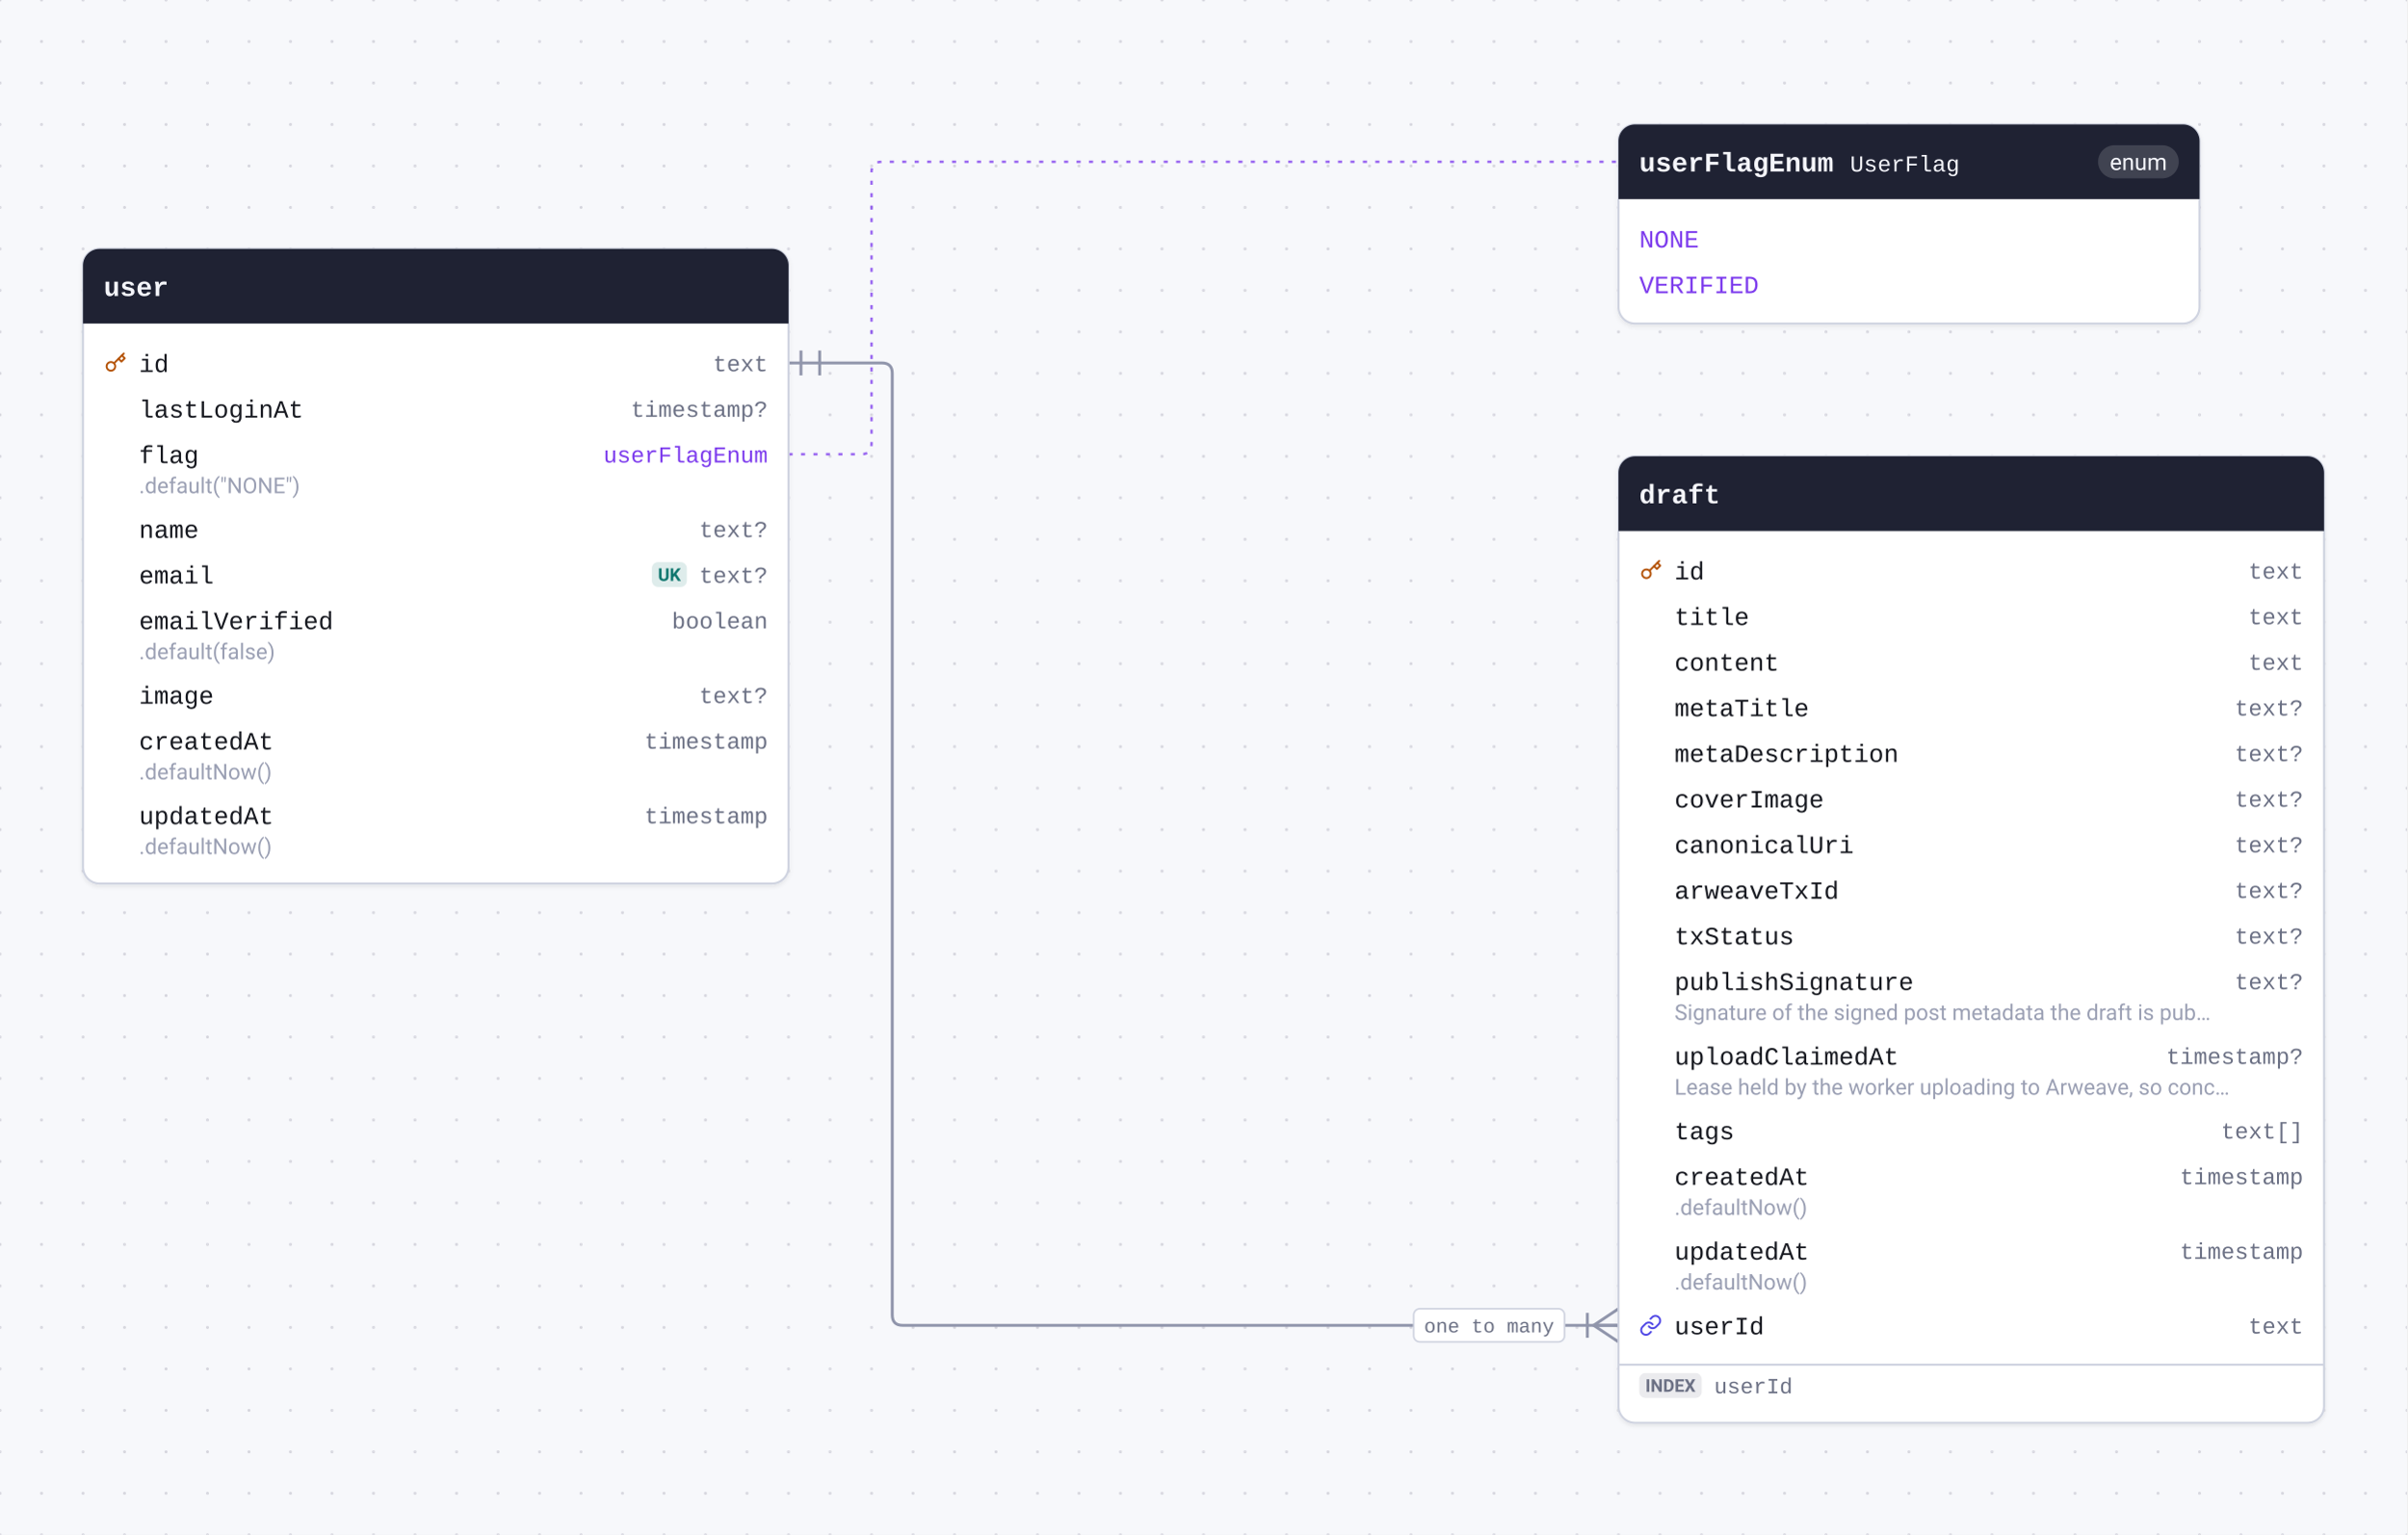
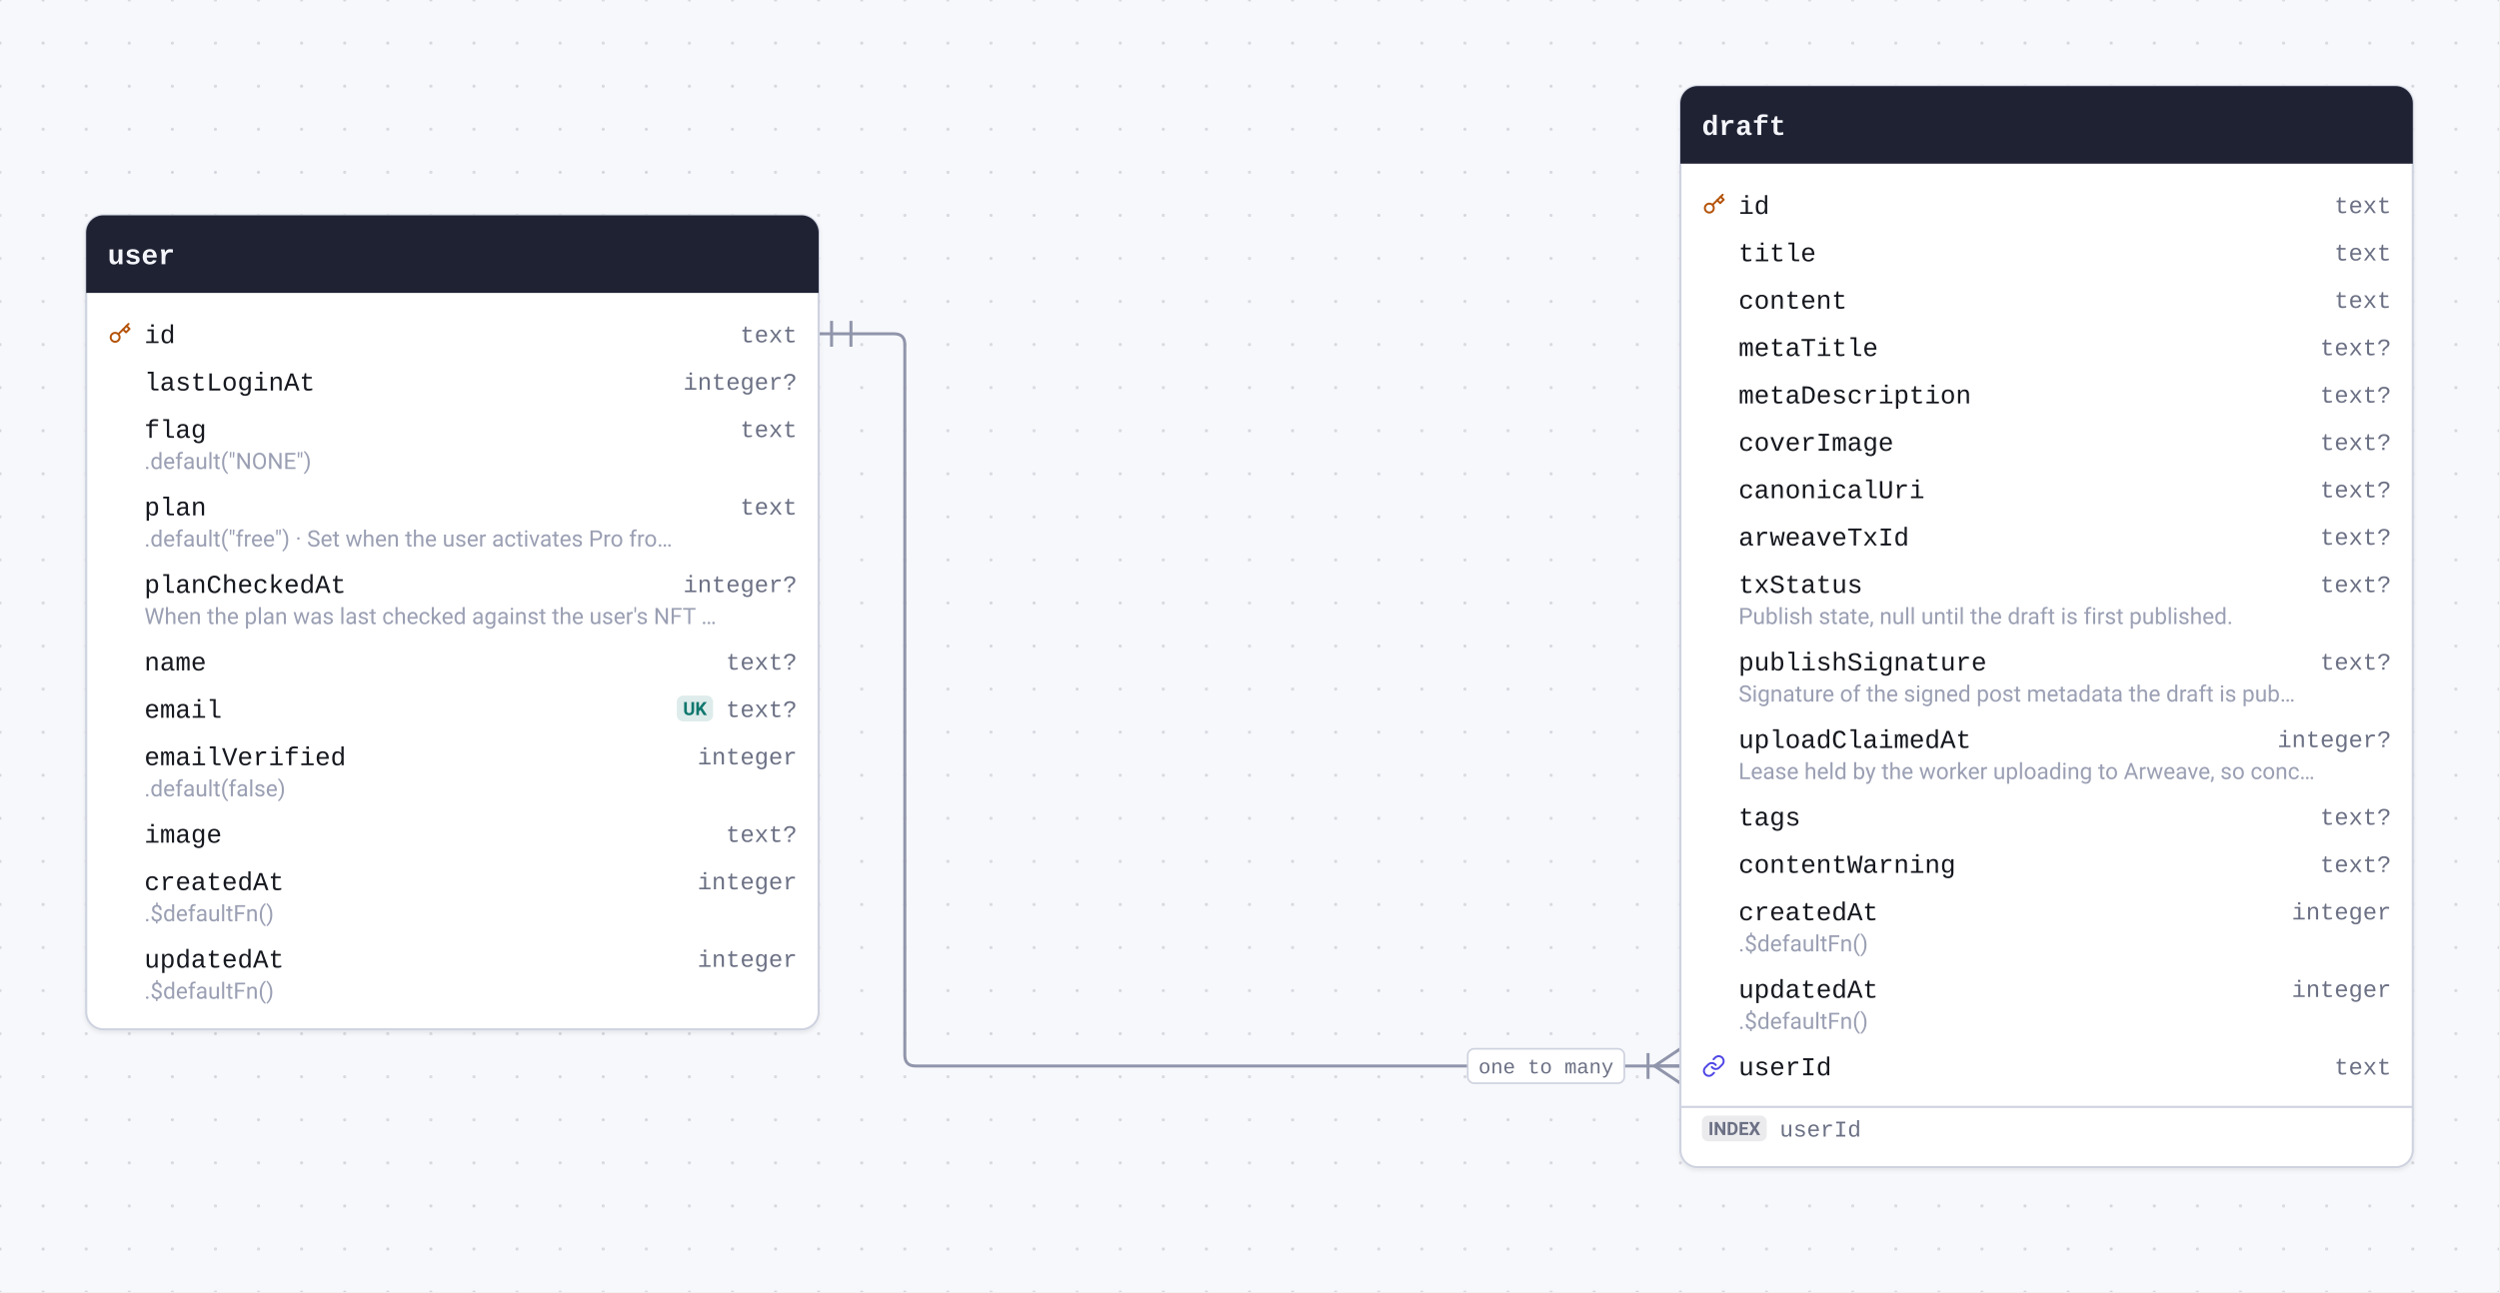
- <svg xmlns="http://www.w3.org/2000/svg" width="1160" height="740" viewBox="0 -20 1160 740">
+ <svg xmlns="http://www.w3.org/2000/svg" width="1160" height="600" viewBox="0 0 1160 600">
  <defs>
    <pattern id="dots" x="-0.7" y="-0.7" width="20" height="20" patternUnits="userSpaceOnUse">
      <circle cx="0.7" cy="0.7" r="0.7" fill="#d4d4dc" />
    </pattern>
    <filter id="node-shadow" x="-5%" y="-5%" width="110%" height="115%">
      <feDropShadow dx="0" dy="1" stdDeviation="1" flood-color="#000000" flood-opacity="0.08" />
    </filter>
  </defs>
-   <rect x="0" y="-20" width="1160" height="740" fill="#f7f8fb" />
-   <rect x="0" y="-20" width="1160" height="740" fill="url(#dots)" />
-   <g class="enum-edge">
-     <path d="M380 199L400 199L 415,199Q 420,199 420,194L 420,63Q 420,58 425,58L760 58L780 58" fill="none" stroke="#7c3aed" stroke-width="1.2" stroke-dasharray="2 4" opacity="0.75" />
-   </g>
+   <rect x="0" y="0" width="1160" height="600" fill="#f7f8fb" />
+   <rect x="0" y="0" width="1160" height="600" fill="url(#dots)" />
  <g class="relation-edge">
-     <path d="M380 155L400 155L 425,155Q 430,155 430,160L 430,614Q 430,619 435,619L760 619L780 619" fill="none" stroke="#9095ab" stroke-width="1.4" />
+     <path d="M380 155L400 155L 415,155Q 420,155 420,160L 420,490Q 420,495 425,495L760 495L780 495" fill="none" stroke="#9095ab" stroke-width="1.4" />
    <g transform="translate(380 155) scale(-1 1)" fill="none" stroke="#9095ab" stroke-width="1.4">
      <path d="M-6 -6 L-6 6" />
      <path d="M-15 -6 L-15 6" />
    </g>
-     <g transform="translate(780 619)" fill="none" stroke="#9095ab" stroke-width="1.4">
+     <g transform="translate(780 495)" fill="none" stroke="#9095ab" stroke-width="1.4">
      <path d="M0 -8 L-12 0 L0 8 M-12 0 L0 0" />
      <path d="M-15 -6 L-15 6" />
    </g>
  </g>
  <g class="model-node">
    <clipPath id="node-clip-0">
-       <rect x="40" y="100" width="340" height="306" rx="8" />
+       <rect x="40" y="100" width="340" height="378" rx="8" />
    </clipPath>
-     <rect x="40" y="100" width="340" height="306" rx="8" fill="#ffffff" stroke="#cfd3e0" filter="url(#node-shadow)" />
+     <rect x="40" y="100" width="340" height="378" rx="8" fill="#ffffff" stroke="#cfd3e0" filter="url(#node-shadow)" />
    <rect x="40" y="100" width="340" height="36" fill="#1f2233" clip-path="url(#node-clip-0)" />
    <text x="50" y="122.68" font-family="ui-monospace, SF Mono, Menlo, Consolas, Liberation Mono, DejaVu Sans Mono, monospace" font-size="13" font-weight="700" fill="#f4f5fa">user</text>
    <g transform="translate(50 149.5) scale(0.46)" fill="none" stroke="#b45309" stroke-width="2" stroke-linecap="round" stroke-linejoin="round">
      <circle cx="7.5" cy="15.5" r="4.5" />
      <path d="m21 2-9.6 9.6" />
      <path d="m15.5 7.5 3 3L22 7l-3-3" />
    </g>
    <text x="67" y="159.32" font-family="ui-monospace, SF Mono, Menlo, Consolas, Liberation Mono, DejaVu Sans Mono, monospace" font-size="12" fill="#16181f">id</text>
    <text x="370" y="158.96" font-family="ui-monospace, SF Mono, Menlo, Consolas, Liberation Mono, DejaVu Sans Mono, monospace" font-size="11" text-anchor="end" fill="#6b7084">text</text>
    <text x="67" y="181.32" font-family="ui-monospace, SF Mono, Menlo, Consolas, Liberation Mono, DejaVu Sans Mono, monospace" font-size="12" fill="#16181f">lastLoginAt</text>
-     <text x="370" y="180.96" font-family="ui-monospace, SF Mono, Menlo, Consolas, Liberation Mono, DejaVu Sans Mono, monospace" font-size="11" text-anchor="end" fill="#6b7084">timestamp?</text>
+     <text x="370" y="180.96" font-family="ui-monospace, SF Mono, Menlo, Consolas, Liberation Mono, DejaVu Sans Mono, monospace" font-size="11" text-anchor="end" fill="#6b7084">integer?</text>
    <text x="67" y="203.32" font-family="ui-monospace, SF Mono, Menlo, Consolas, Liberation Mono, DejaVu Sans Mono, monospace" font-size="12" fill="#16181f">flag</text>
-     <text x="370" y="202.96" font-family="ui-monospace, SF Mono, Menlo, Consolas, Liberation Mono, DejaVu Sans Mono, monospace" font-size="11" text-anchor="end" fill="#7c3aed">userFlagEnum</text>
+     <text x="370" y="202.96" font-family="ui-monospace, SF Mono, Menlo, Consolas, Liberation Mono, DejaVu Sans Mono, monospace" font-size="11" text-anchor="end" fill="#6b7084">text</text>
    <text x="67" y="217.78" font-family="ui-sans-serif, -apple-system, Segoe UI, Roboto, Helvetica Neue, Arial, DejaVu Sans, sans-serif" font-size="10.5" fill="#9a9fb3">.default("NONE")</text>
-     <text x="67" y="239.32" font-family="ui-monospace, SF Mono, Menlo, Consolas, Liberation Mono, DejaVu Sans Mono, monospace" font-size="12" fill="#16181f">name</text>
-     <text x="370" y="238.96" font-family="ui-monospace, SF Mono, Menlo, Consolas, Liberation Mono, DejaVu Sans Mono, monospace" font-size="11" text-anchor="end" fill="#6b7084">text?</text>
-     <rect x="314.16" y="251" width="16.84" height="12" rx="3" fill="#0f766e" fill-opacity="0.14" />
-     <text x="322.58" y="260.06" font-family="ui-sans-serif, -apple-system, Segoe UI, Roboto, Helvetica Neue, Arial, DejaVu Sans, sans-serif" font-size="8.5" font-weight="600" text-anchor="middle" fill="#0f766e">UK</text>
-     <text x="67" y="261.32" font-family="ui-monospace, SF Mono, Menlo, Consolas, Liberation Mono, DejaVu Sans Mono, monospace" font-size="12" fill="#16181f">email</text>
-     <text x="370" y="260.96" font-family="ui-monospace, SF Mono, Menlo, Consolas, Liberation Mono, DejaVu Sans Mono, monospace" font-size="11" text-anchor="end" fill="#6b7084">text?</text>
-     <text x="67" y="283.32" font-family="ui-monospace, SF Mono, Menlo, Consolas, Liberation Mono, DejaVu Sans Mono, monospace" font-size="12" fill="#16181f">emailVerified</text>
-     <text x="370" y="282.96" font-family="ui-monospace, SF Mono, Menlo, Consolas, Liberation Mono, DejaVu Sans Mono, monospace" font-size="11" text-anchor="end" fill="#6b7084">boolean</text>
-     <text x="67" y="297.78" font-family="ui-sans-serif, -apple-system, Segoe UI, Roboto, Helvetica Neue, Arial, DejaVu Sans, sans-serif" font-size="10.5" fill="#9a9fb3">.default(false)</text>
-     <text x="67" y="319.32" font-family="ui-monospace, SF Mono, Menlo, Consolas, Liberation Mono, DejaVu Sans Mono, monospace" font-size="12" fill="#16181f">image</text>
-     <text x="370" y="318.96" font-family="ui-monospace, SF Mono, Menlo, Consolas, Liberation Mono, DejaVu Sans Mono, monospace" font-size="11" text-anchor="end" fill="#6b7084">text?</text>
-     <text x="67" y="341.32" font-family="ui-monospace, SF Mono, Menlo, Consolas, Liberation Mono, DejaVu Sans Mono, monospace" font-size="12" fill="#16181f">createdAt</text>
-     <text x="370" y="340.96" font-family="ui-monospace, SF Mono, Menlo, Consolas, Liberation Mono, DejaVu Sans Mono, monospace" font-size="11" text-anchor="end" fill="#6b7084">timestamp</text>
-     <text x="67" y="355.78" font-family="ui-sans-serif, -apple-system, Segoe UI, Roboto, Helvetica Neue, Arial, DejaVu Sans, sans-serif" font-size="10.5" fill="#9a9fb3">.defaultNow()</text>
-     <text x="67" y="377.32" font-family="ui-monospace, SF Mono, Menlo, Consolas, Liberation Mono, DejaVu Sans Mono, monospace" font-size="12" fill="#16181f">updatedAt</text>
-     <text x="370" y="376.96" font-family="ui-monospace, SF Mono, Menlo, Consolas, Liberation Mono, DejaVu Sans Mono, monospace" font-size="11" text-anchor="end" fill="#6b7084">timestamp</text>
-     <text x="67" y="391.78" font-family="ui-sans-serif, -apple-system, Segoe UI, Roboto, Helvetica Neue, Arial, DejaVu Sans, sans-serif" font-size="10.5" fill="#9a9fb3">.defaultNow()</text>
+     <text x="67" y="239.32" font-family="ui-monospace, SF Mono, Menlo, Consolas, Liberation Mono, DejaVu Sans Mono, monospace" font-size="12" fill="#16181f">plan</text>
+     <text x="370" y="238.96" font-family="ui-monospace, SF Mono, Menlo, Consolas, Liberation Mono, DejaVu Sans Mono, monospace" font-size="11" text-anchor="end" fill="#6b7084">text</text>
+     <text x="67" y="253.78" font-family="ui-sans-serif, -apple-system, Segoe UI, Roboto, Helvetica Neue, Arial, DejaVu Sans, sans-serif" font-size="10.5" fill="#9a9fb3">.default("free") · Set when the user activates Pro fro…</text>
+     <text x="67" y="275.32" font-family="ui-monospace, SF Mono, Menlo, Consolas, Liberation Mono, DejaVu Sans Mono, monospace" font-size="12" fill="#16181f">planCheckedAt</text>
+     <text x="370" y="274.96" font-family="ui-monospace, SF Mono, Menlo, Consolas, Liberation Mono, DejaVu Sans Mono, monospace" font-size="11" text-anchor="end" fill="#6b7084">integer?</text>
+     <text x="67" y="289.78" font-family="ui-sans-serif, -apple-system, Segoe UI, Roboto, Helvetica Neue, Arial, DejaVu Sans, sans-serif" font-size="10.5" fill="#9a9fb3">When the plan was last checked against the user's NFT …</text>
+     <text x="67" y="311.32" font-family="ui-monospace, SF Mono, Menlo, Consolas, Liberation Mono, DejaVu Sans Mono, monospace" font-size="12" fill="#16181f">name</text>
+     <text x="370" y="310.96" font-family="ui-monospace, SF Mono, Menlo, Consolas, Liberation Mono, DejaVu Sans Mono, monospace" font-size="11" text-anchor="end" fill="#6b7084">text?</text>
+     <rect x="314.16" y="323" width="16.84" height="12" rx="3" fill="#0f766e" fill-opacity="0.14" />
+     <text x="322.58" y="332.06" font-family="ui-sans-serif, -apple-system, Segoe UI, Roboto, Helvetica Neue, Arial, DejaVu Sans, sans-serif" font-size="8.5" font-weight="600" text-anchor="middle" fill="#0f766e">UK</text>
+     <text x="67" y="333.32" font-family="ui-monospace, SF Mono, Menlo, Consolas, Liberation Mono, DejaVu Sans Mono, monospace" font-size="12" fill="#16181f">email</text>
+     <text x="370" y="332.96" font-family="ui-monospace, SF Mono, Menlo, Consolas, Liberation Mono, DejaVu Sans Mono, monospace" font-size="11" text-anchor="end" fill="#6b7084">text?</text>
+     <text x="67" y="355.32" font-family="ui-monospace, SF Mono, Menlo, Consolas, Liberation Mono, DejaVu Sans Mono, monospace" font-size="12" fill="#16181f">emailVerified</text>
+     <text x="370" y="354.96" font-family="ui-monospace, SF Mono, Menlo, Consolas, Liberation Mono, DejaVu Sans Mono, monospace" font-size="11" text-anchor="end" fill="#6b7084">integer</text>
+     <text x="67" y="369.78" font-family="ui-sans-serif, -apple-system, Segoe UI, Roboto, Helvetica Neue, Arial, DejaVu Sans, sans-serif" font-size="10.5" fill="#9a9fb3">.default(false)</text>
+     <text x="67" y="391.32" font-family="ui-monospace, SF Mono, Menlo, Consolas, Liberation Mono, DejaVu Sans Mono, monospace" font-size="12" fill="#16181f">image</text>
+     <text x="370" y="390.96" font-family="ui-monospace, SF Mono, Menlo, Consolas, Liberation Mono, DejaVu Sans Mono, monospace" font-size="11" text-anchor="end" fill="#6b7084">text?</text>
+     <text x="67" y="413.32" font-family="ui-monospace, SF Mono, Menlo, Consolas, Liberation Mono, DejaVu Sans Mono, monospace" font-size="12" fill="#16181f">createdAt</text>
+     <text x="370" y="412.96" font-family="ui-monospace, SF Mono, Menlo, Consolas, Liberation Mono, DejaVu Sans Mono, monospace" font-size="11" text-anchor="end" fill="#6b7084">integer</text>
+     <text x="67" y="427.78" font-family="ui-sans-serif, -apple-system, Segoe UI, Roboto, Helvetica Neue, Arial, DejaVu Sans, sans-serif" font-size="10.5" fill="#9a9fb3">.$defaultFn()</text>
+     <text x="67" y="449.32" font-family="ui-monospace, SF Mono, Menlo, Consolas, Liberation Mono, DejaVu Sans Mono, monospace" font-size="12" fill="#16181f">updatedAt</text>
+     <text x="370" y="448.96" font-family="ui-monospace, SF Mono, Menlo, Consolas, Liberation Mono, DejaVu Sans Mono, monospace" font-size="11" text-anchor="end" fill="#6b7084">integer</text>
+     <text x="67" y="463.78" font-family="ui-sans-serif, -apple-system, Segoe UI, Roboto, Helvetica Neue, Arial, DejaVu Sans, sans-serif" font-size="10.5" fill="#9a9fb3">.$defaultFn()</text>
  </g>
  <g class="model-node">
    <clipPath id="node-clip-1">
-       <rect x="780" y="200" width="340" height="466" rx="8" />
+       <rect x="780" y="40" width="340" height="502" rx="8" />
    </clipPath>
-     <rect x="780" y="200" width="340" height="466" rx="8" fill="#ffffff" stroke="#cfd3e0" filter="url(#node-shadow)" />
-     <rect x="780" y="200" width="340" height="36" fill="#1f2233" clip-path="url(#node-clip-1)" />
-     <text x="790" y="222.68" font-family="ui-monospace, SF Mono, Menlo, Consolas, Liberation Mono, DejaVu Sans Mono, monospace" font-size="13" font-weight="700" fill="#f4f5fa">draft</text>
-     <g transform="translate(790 249.5) scale(0.46)" fill="none" stroke="#b45309" stroke-width="2" stroke-linecap="round" stroke-linejoin="round">
+     <rect x="780" y="40" width="340" height="502" rx="8" fill="#ffffff" stroke="#cfd3e0" filter="url(#node-shadow)" />
+     <rect x="780" y="40" width="340" height="36" fill="#1f2233" clip-path="url(#node-clip-1)" />
+     <text x="790" y="62.68" font-family="ui-monospace, SF Mono, Menlo, Consolas, Liberation Mono, DejaVu Sans Mono, monospace" font-size="13" font-weight="700" fill="#f4f5fa">draft</text>
+     <g transform="translate(790 89.5) scale(0.46)" fill="none" stroke="#b45309" stroke-width="2" stroke-linecap="round" stroke-linejoin="round">
      <circle cx="7.5" cy="15.5" r="4.5" />
      <path d="m21 2-9.6 9.6" />
      <path d="m15.5 7.5 3 3L22 7l-3-3" />
    </g>
-     <text x="807" y="259.32" font-family="ui-monospace, SF Mono, Menlo, Consolas, Liberation Mono, DejaVu Sans Mono, monospace" font-size="12" fill="#16181f">id</text>
-     <text x="1110" y="258.96" font-family="ui-monospace, SF Mono, Menlo, Consolas, Liberation Mono, DejaVu Sans Mono, monospace" font-size="11" text-anchor="end" fill="#6b7084">text</text>
-     <text x="807" y="281.32" font-family="ui-monospace, SF Mono, Menlo, Consolas, Liberation Mono, DejaVu Sans Mono, monospace" font-size="12" fill="#16181f">title</text>
-     <text x="1110" y="280.96" font-family="ui-monospace, SF Mono, Menlo, Consolas, Liberation Mono, DejaVu Sans Mono, monospace" font-size="11" text-anchor="end" fill="#6b7084">text</text>
-     <text x="807" y="303.32" font-family="ui-monospace, SF Mono, Menlo, Consolas, Liberation Mono, DejaVu Sans Mono, monospace" font-size="12" fill="#16181f">content</text>
-     <text x="1110" y="302.96" font-family="ui-monospace, SF Mono, Menlo, Consolas, Liberation Mono, DejaVu Sans Mono, monospace" font-size="11" text-anchor="end" fill="#6b7084">text</text>
-     <text x="807" y="325.32" font-family="ui-monospace, SF Mono, Menlo, Consolas, Liberation Mono, DejaVu Sans Mono, monospace" font-size="12" fill="#16181f">metaTitle</text>
-     <text x="1110" y="324.96" font-family="ui-monospace, SF Mono, Menlo, Consolas, Liberation Mono, DejaVu Sans Mono, monospace" font-size="11" text-anchor="end" fill="#6b7084">text?</text>
-     <text x="807" y="347.32" font-family="ui-monospace, SF Mono, Menlo, Consolas, Liberation Mono, DejaVu Sans Mono, monospace" font-size="12" fill="#16181f">metaDescription</text>
-     <text x="1110" y="346.96" font-family="ui-monospace, SF Mono, Menlo, Consolas, Liberation Mono, DejaVu Sans Mono, monospace" font-size="11" text-anchor="end" fill="#6b7084">text?</text>
-     <text x="807" y="369.32" font-family="ui-monospace, SF Mono, Menlo, Consolas, Liberation Mono, DejaVu Sans Mono, monospace" font-size="12" fill="#16181f">coverImage</text>
-     <text x="1110" y="368.96" font-family="ui-monospace, SF Mono, Menlo, Consolas, Liberation Mono, DejaVu Sans Mono, monospace" font-size="11" text-anchor="end" fill="#6b7084">text?</text>
-     <text x="807" y="391.32" font-family="ui-monospace, SF Mono, Menlo, Consolas, Liberation Mono, DejaVu Sans Mono, monospace" font-size="12" fill="#16181f">canonicalUri</text>
-     <text x="1110" y="390.96" font-family="ui-monospace, SF Mono, Menlo, Consolas, Liberation Mono, DejaVu Sans Mono, monospace" font-size="11" text-anchor="end" fill="#6b7084">text?</text>
-     <text x="807" y="413.32" font-family="ui-monospace, SF Mono, Menlo, Consolas, Liberation Mono, DejaVu Sans Mono, monospace" font-size="12" fill="#16181f">arweaveTxId</text>
-     <text x="1110" y="412.96" font-family="ui-monospace, SF Mono, Menlo, Consolas, Liberation Mono, DejaVu Sans Mono, monospace" font-size="11" text-anchor="end" fill="#6b7084">text?</text>
-     <text x="807" y="435.32" font-family="ui-monospace, SF Mono, Menlo, Consolas, Liberation Mono, DejaVu Sans Mono, monospace" font-size="12" fill="#16181f">txStatus</text>
-     <text x="1110" y="434.96" font-family="ui-monospace, SF Mono, Menlo, Consolas, Liberation Mono, DejaVu Sans Mono, monospace" font-size="11" text-anchor="end" fill="#6b7084">text?</text>
-     <text x="807" y="457.32" font-family="ui-monospace, SF Mono, Menlo, Consolas, Liberation Mono, DejaVu Sans Mono, monospace" font-size="12" fill="#16181f">publishSignature</text>
-     <text x="1110" y="456.96" font-family="ui-monospace, SF Mono, Menlo, Consolas, Liberation Mono, DejaVu Sans Mono, monospace" font-size="11" text-anchor="end" fill="#6b7084">text?</text>
-     <text x="807" y="471.78" font-family="ui-sans-serif, -apple-system, Segoe UI, Roboto, Helvetica Neue, Arial, DejaVu Sans, sans-serif" font-size="10.5" fill="#9a9fb3">Signature of the signed post metadata the draft is pub…</text>
-     <text x="807" y="493.32" font-family="ui-monospace, SF Mono, Menlo, Consolas, Liberation Mono, DejaVu Sans Mono, monospace" font-size="12" fill="#16181f">uploadClaimedAt</text>
-     <text x="1110" y="492.96" font-family="ui-monospace, SF Mono, Menlo, Consolas, Liberation Mono, DejaVu Sans Mono, monospace" font-size="11" text-anchor="end" fill="#6b7084">timestamp?</text>
-     <text x="807" y="507.78" font-family="ui-sans-serif, -apple-system, Segoe UI, Roboto, Helvetica Neue, Arial, DejaVu Sans, sans-serif" font-size="10.5" fill="#9a9fb3">Lease held by the worker uploading to Arweave, so conc…</text>
-     <text x="807" y="529.32" font-family="ui-monospace, SF Mono, Menlo, Consolas, Liberation Mono, DejaVu Sans Mono, monospace" font-size="12" fill="#16181f">tags</text>
-     <text x="1110" y="528.96" font-family="ui-monospace, SF Mono, Menlo, Consolas, Liberation Mono, DejaVu Sans Mono, monospace" font-size="11" text-anchor="end" fill="#6b7084">text[]</text>
-     <text x="807" y="551.32" font-family="ui-monospace, SF Mono, Menlo, Consolas, Liberation Mono, DejaVu Sans Mono, monospace" font-size="12" fill="#16181f">createdAt</text>
-     <text x="1110" y="550.96" font-family="ui-monospace, SF Mono, Menlo, Consolas, Liberation Mono, DejaVu Sans Mono, monospace" font-size="11" text-anchor="end" fill="#6b7084">timestamp</text>
-     <text x="807" y="565.78" font-family="ui-sans-serif, -apple-system, Segoe UI, Roboto, Helvetica Neue, Arial, DejaVu Sans, sans-serif" font-size="10.5" fill="#9a9fb3">.defaultNow()</text>
-     <text x="807" y="587.32" font-family="ui-monospace, SF Mono, Menlo, Consolas, Liberation Mono, DejaVu Sans Mono, monospace" font-size="12" fill="#16181f">updatedAt</text>
-     <text x="1110" y="586.96" font-family="ui-monospace, SF Mono, Menlo, Consolas, Liberation Mono, DejaVu Sans Mono, monospace" font-size="11" text-anchor="end" fill="#6b7084">timestamp</text>
-     <text x="807" y="601.78" font-family="ui-sans-serif, -apple-system, Segoe UI, Roboto, Helvetica Neue, Arial, DejaVu Sans, sans-serif" font-size="10.5" fill="#9a9fb3">.defaultNow()</text>
-     <g transform="translate(790 613.5) scale(0.46)" fill="none" stroke="#4f46e5" stroke-width="2" stroke-linecap="round" stroke-linejoin="round">
+     <text x="807" y="99.32" font-family="ui-monospace, SF Mono, Menlo, Consolas, Liberation Mono, DejaVu Sans Mono, monospace" font-size="12" fill="#16181f">id</text>
+     <text x="1110" y="98.96" font-family="ui-monospace, SF Mono, Menlo, Consolas, Liberation Mono, DejaVu Sans Mono, monospace" font-size="11" text-anchor="end" fill="#6b7084">text</text>
+     <text x="807" y="121.32" font-family="ui-monospace, SF Mono, Menlo, Consolas, Liberation Mono, DejaVu Sans Mono, monospace" font-size="12" fill="#16181f">title</text>
+     <text x="1110" y="120.96" font-family="ui-monospace, SF Mono, Menlo, Consolas, Liberation Mono, DejaVu Sans Mono, monospace" font-size="11" text-anchor="end" fill="#6b7084">text</text>
+     <text x="807" y="143.32" font-family="ui-monospace, SF Mono, Menlo, Consolas, Liberation Mono, DejaVu Sans Mono, monospace" font-size="12" fill="#16181f">content</text>
+     <text x="1110" y="142.96" font-family="ui-monospace, SF Mono, Menlo, Consolas, Liberation Mono, DejaVu Sans Mono, monospace" font-size="11" text-anchor="end" fill="#6b7084">text</text>
+     <text x="807" y="165.32" font-family="ui-monospace, SF Mono, Menlo, Consolas, Liberation Mono, DejaVu Sans Mono, monospace" font-size="12" fill="#16181f">metaTitle</text>
+     <text x="1110" y="164.96" font-family="ui-monospace, SF Mono, Menlo, Consolas, Liberation Mono, DejaVu Sans Mono, monospace" font-size="11" text-anchor="end" fill="#6b7084">text?</text>
+     <text x="807" y="187.32" font-family="ui-monospace, SF Mono, Menlo, Consolas, Liberation Mono, DejaVu Sans Mono, monospace" font-size="12" fill="#16181f">metaDescription</text>
+     <text x="1110" y="186.96" font-family="ui-monospace, SF Mono, Menlo, Consolas, Liberation Mono, DejaVu Sans Mono, monospace" font-size="11" text-anchor="end" fill="#6b7084">text?</text>
+     <text x="807" y="209.32" font-family="ui-monospace, SF Mono, Menlo, Consolas, Liberation Mono, DejaVu Sans Mono, monospace" font-size="12" fill="#16181f">coverImage</text>
+     <text x="1110" y="208.96" font-family="ui-monospace, SF Mono, Menlo, Consolas, Liberation Mono, DejaVu Sans Mono, monospace" font-size="11" text-anchor="end" fill="#6b7084">text?</text>
+     <text x="807" y="231.32" font-family="ui-monospace, SF Mono, Menlo, Consolas, Liberation Mono, DejaVu Sans Mono, monospace" font-size="12" fill="#16181f">canonicalUri</text>
+     <text x="1110" y="230.96" font-family="ui-monospace, SF Mono, Menlo, Consolas, Liberation Mono, DejaVu Sans Mono, monospace" font-size="11" text-anchor="end" fill="#6b7084">text?</text>
+     <text x="807" y="253.32" font-family="ui-monospace, SF Mono, Menlo, Consolas, Liberation Mono, DejaVu Sans Mono, monospace" font-size="12" fill="#16181f">arweaveTxId</text>
+     <text x="1110" y="252.96" font-family="ui-monospace, SF Mono, Menlo, Consolas, Liberation Mono, DejaVu Sans Mono, monospace" font-size="11" text-anchor="end" fill="#6b7084">text?</text>
+     <text x="807" y="275.32" font-family="ui-monospace, SF Mono, Menlo, Consolas, Liberation Mono, DejaVu Sans Mono, monospace" font-size="12" fill="#16181f">txStatus</text>
+     <text x="1110" y="274.96" font-family="ui-monospace, SF Mono, Menlo, Consolas, Liberation Mono, DejaVu Sans Mono, monospace" font-size="11" text-anchor="end" fill="#6b7084">text?</text>
+     <text x="807" y="289.78" font-family="ui-sans-serif, -apple-system, Segoe UI, Roboto, Helvetica Neue, Arial, DejaVu Sans, sans-serif" font-size="10.5" fill="#9a9fb3">Publish state, null until the draft is first published.</text>
+     <text x="807" y="311.32" font-family="ui-monospace, SF Mono, Menlo, Consolas, Liberation Mono, DejaVu Sans Mono, monospace" font-size="12" fill="#16181f">publishSignature</text>
+     <text x="1110" y="310.96" font-family="ui-monospace, SF Mono, Menlo, Consolas, Liberation Mono, DejaVu Sans Mono, monospace" font-size="11" text-anchor="end" fill="#6b7084">text?</text>
+     <text x="807" y="325.78" font-family="ui-sans-serif, -apple-system, Segoe UI, Roboto, Helvetica Neue, Arial, DejaVu Sans, sans-serif" font-size="10.5" fill="#9a9fb3">Signature of the signed post metadata the draft is pub…</text>
+     <text x="807" y="347.32" font-family="ui-monospace, SF Mono, Menlo, Consolas, Liberation Mono, DejaVu Sans Mono, monospace" font-size="12" fill="#16181f">uploadClaimedAt</text>
+     <text x="1110" y="346.96" font-family="ui-monospace, SF Mono, Menlo, Consolas, Liberation Mono, DejaVu Sans Mono, monospace" font-size="11" text-anchor="end" fill="#6b7084">integer?</text>
+     <text x="807" y="361.78" font-family="ui-sans-serif, -apple-system, Segoe UI, Roboto, Helvetica Neue, Arial, DejaVu Sans, sans-serif" font-size="10.5" fill="#9a9fb3">Lease held by the worker uploading to Arweave, so conc…</text>
+     <text x="807" y="383.32" font-family="ui-monospace, SF Mono, Menlo, Consolas, Liberation Mono, DejaVu Sans Mono, monospace" font-size="12" fill="#16181f">tags</text>
+     <text x="1110" y="382.96" font-family="ui-monospace, SF Mono, Menlo, Consolas, Liberation Mono, DejaVu Sans Mono, monospace" font-size="11" text-anchor="end" fill="#6b7084">text?</text>
+     <text x="807" y="405.32" font-family="ui-monospace, SF Mono, Menlo, Consolas, Liberation Mono, DejaVu Sans Mono, monospace" font-size="12" fill="#16181f">contentWarning</text>
+     <text x="1110" y="404.96" font-family="ui-monospace, SF Mono, Menlo, Consolas, Liberation Mono, DejaVu Sans Mono, monospace" font-size="11" text-anchor="end" fill="#6b7084">text?</text>
+     <text x="807" y="427.32" font-family="ui-monospace, SF Mono, Menlo, Consolas, Liberation Mono, DejaVu Sans Mono, monospace" font-size="12" fill="#16181f">createdAt</text>
+     <text x="1110" y="426.96" font-family="ui-monospace, SF Mono, Menlo, Consolas, Liberation Mono, DejaVu Sans Mono, monospace" font-size="11" text-anchor="end" fill="#6b7084">integer</text>
+     <text x="807" y="441.78" font-family="ui-sans-serif, -apple-system, Segoe UI, Roboto, Helvetica Neue, Arial, DejaVu Sans, sans-serif" font-size="10.5" fill="#9a9fb3">.$defaultFn()</text>
+     <text x="807" y="463.32" font-family="ui-monospace, SF Mono, Menlo, Consolas, Liberation Mono, DejaVu Sans Mono, monospace" font-size="12" fill="#16181f">updatedAt</text>
+     <text x="1110" y="462.96" font-family="ui-monospace, SF Mono, Menlo, Consolas, Liberation Mono, DejaVu Sans Mono, monospace" font-size="11" text-anchor="end" fill="#6b7084">integer</text>
+     <text x="807" y="477.78" font-family="ui-sans-serif, -apple-system, Segoe UI, Roboto, Helvetica Neue, Arial, DejaVu Sans, sans-serif" font-size="10.5" fill="#9a9fb3">.$defaultFn()</text>
+     <g transform="translate(790 489.5) scale(0.46)" fill="none" stroke="#4f46e5" stroke-width="2" stroke-linecap="round" stroke-linejoin="round">
      <path d="M10 13a5 5 0 0 0 7.54.54l3-3a5 5 0 0 0-7.07-7.07l-1.72 1.71" />
      <path d="M14 11a5 5 0 0 0-7.54-.54l-3 3a5 5 0 0 0 7.07 7.07l1.71-1.71" />
    </g>
-     <text x="807" y="623.32" font-family="ui-monospace, SF Mono, Menlo, Consolas, Liberation Mono, DejaVu Sans Mono, monospace" font-size="12" fill="#16181f">userId</text>
-     <text x="1110" y="622.96" font-family="ui-monospace, SF Mono, Menlo, Consolas, Liberation Mono, DejaVu Sans Mono, monospace" font-size="11" text-anchor="end" fill="#6b7084">text</text>
-     <path d="M780 638H1120" stroke="#cfd3e0" stroke-width="1" />
-     <rect x="790" y="642" width="30.1" height="12" rx="3" fill="#6b7084" fill-opacity="0.14" />
-     <text x="805.05" y="651.06" font-family="ui-sans-serif, -apple-system, Segoe UI, Roboto, Helvetica Neue, Arial, DejaVu Sans, sans-serif" font-size="8.5" font-weight="600" text-anchor="middle" fill="#6b7084">INDEX</text>
-     <text x="826.1" y="651.78" font-family="ui-monospace, SF Mono, Menlo, Consolas, Liberation Mono, DejaVu Sans Mono, monospace" font-size="10.5" fill="#6b7084">userId</text>
-   </g>
-   <g class="enum-node">
-     <clipPath id="enum-clip-0">
-       <rect x="780" y="40" width="280" height="96" rx="8" />
-     </clipPath>
-     <rect x="780" y="40" width="280" height="96" rx="8" fill="#ffffff" stroke="#cfd3e0" filter="url(#node-shadow)" />
-     <rect x="780" y="40" width="280" height="36" fill="#1f2233" clip-path="url(#enum-clip-0)" />
-     <text x="790" y="62.68" font-family="ui-monospace, SF Mono, Menlo, Consolas, Liberation Mono, DejaVu Sans Mono, monospace" font-size="13" font-weight="700" fill="#f4f5fa">userFlagEnum<tspan dx="8" font-size="11" font-weight="400" opacity="0.6">UserFlag</tspan>
-     </text>
-     <rect x="1011.12" y="50" width="38.88" height="16" rx="8" fill="#ffffff" opacity="0.15" />
-     <text x="1030.56" y="61.96" font-family="ui-sans-serif, -apple-system, Segoe UI, Roboto, Helvetica Neue, Arial, DejaVu Sans, sans-serif" font-size="11" text-anchor="middle" fill="#f4f5fa">enum</text>
-     <text x="790" y="99.32" font-family="ui-monospace, SF Mono, Menlo, Consolas, Liberation Mono, DejaVu Sans Mono, monospace" font-size="12" fill="#7c3aed">NONE</text>
-     <text x="790" y="121.32" font-family="ui-monospace, SF Mono, Menlo, Consolas, Liberation Mono, DejaVu Sans Mono, monospace" font-size="12" fill="#7c3aed">VERIFIED</text>
+     <text x="807" y="499.32" font-family="ui-monospace, SF Mono, Menlo, Consolas, Liberation Mono, DejaVu Sans Mono, monospace" font-size="12" fill="#16181f">userId</text>
+     <text x="1110" y="498.96" font-family="ui-monospace, SF Mono, Menlo, Consolas, Liberation Mono, DejaVu Sans Mono, monospace" font-size="11" text-anchor="end" fill="#6b7084">text</text>
+     <path d="M780 514H1120" stroke="#cfd3e0" stroke-width="1" />
+     <rect x="790" y="518" width="30.1" height="12" rx="3" fill="#6b7084" fill-opacity="0.14" />
+     <text x="805.05" y="527.06" font-family="ui-sans-serif, -apple-system, Segoe UI, Roboto, Helvetica Neue, Arial, DejaVu Sans, sans-serif" font-size="8.5" font-weight="600" text-anchor="middle" fill="#6b7084">INDEX</text>
+     <text x="826.1" y="527.78" font-family="ui-monospace, SF Mono, Menlo, Consolas, Liberation Mono, DejaVu Sans Mono, monospace" font-size="10.5" fill="#6b7084">userId</text>
  </g>
  <g class="relation-label">
-     <rect x="681.3" y="611" width="72.7" height="16" rx="3" fill="#ffffff" stroke="#cfd3e0" stroke-width="0.8" />
-     <text x="717.65" y="622.42" font-family="ui-monospace, SF Mono, Menlo, Consolas, Liberation Mono, DejaVu Sans Mono, monospace" font-size="9.5" text-anchor="middle" fill="#6b7084">one to many</text>
+     <rect x="681.3" y="487" width="72.7" height="16" rx="3" fill="#ffffff" stroke="#cfd3e0" stroke-width="0.8" />
+     <text x="717.65" y="498.42" font-family="ui-monospace, SF Mono, Menlo, Consolas, Liberation Mono, DejaVu Sans Mono, monospace" font-size="9.5" text-anchor="middle" fill="#6b7084">one to many</text>
  </g>
</svg>
